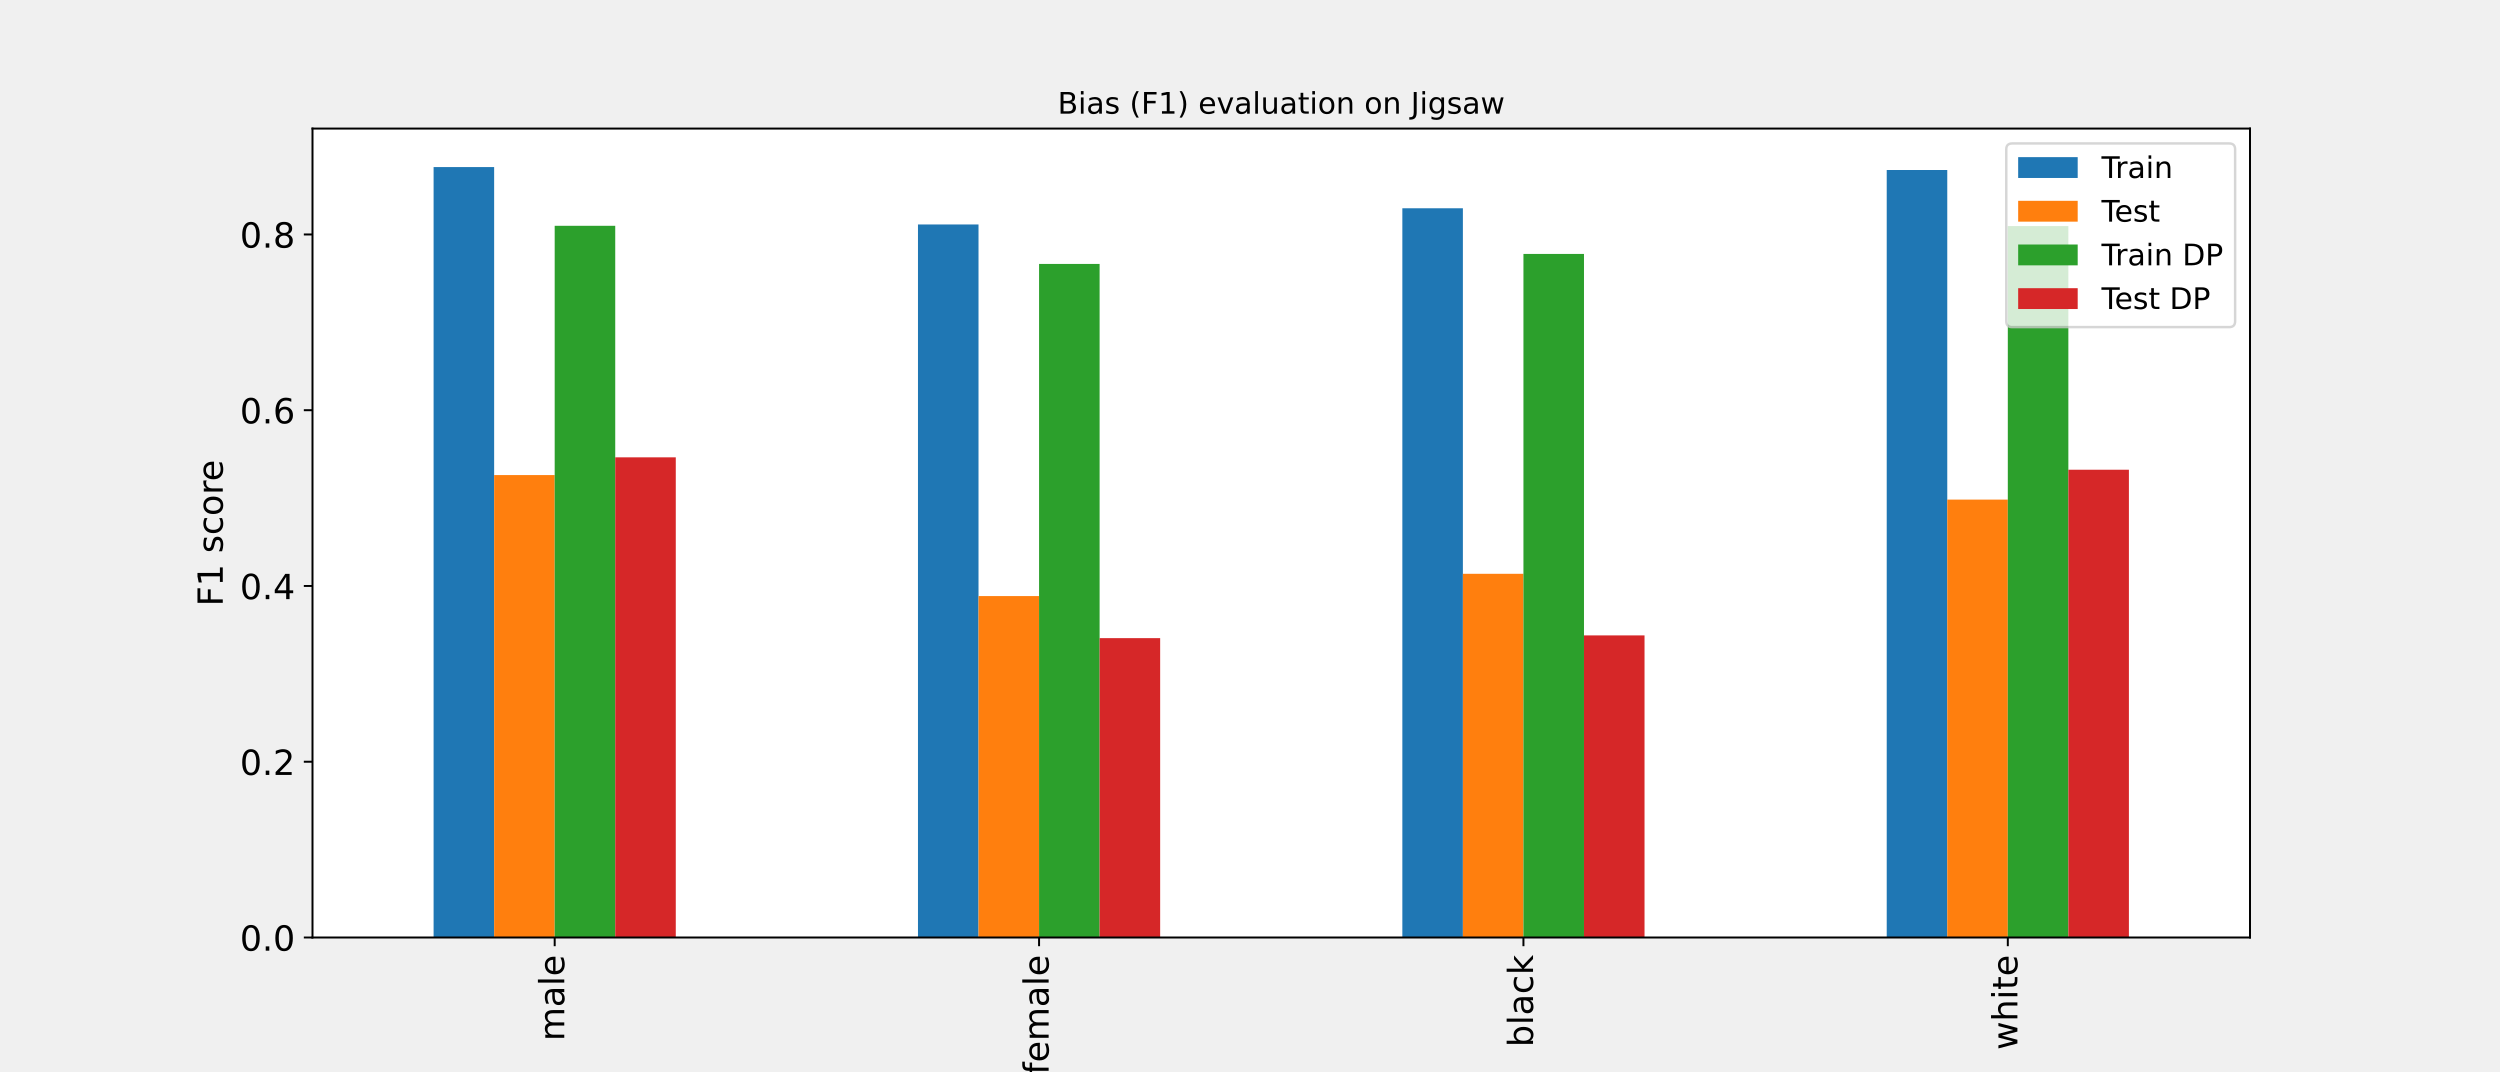
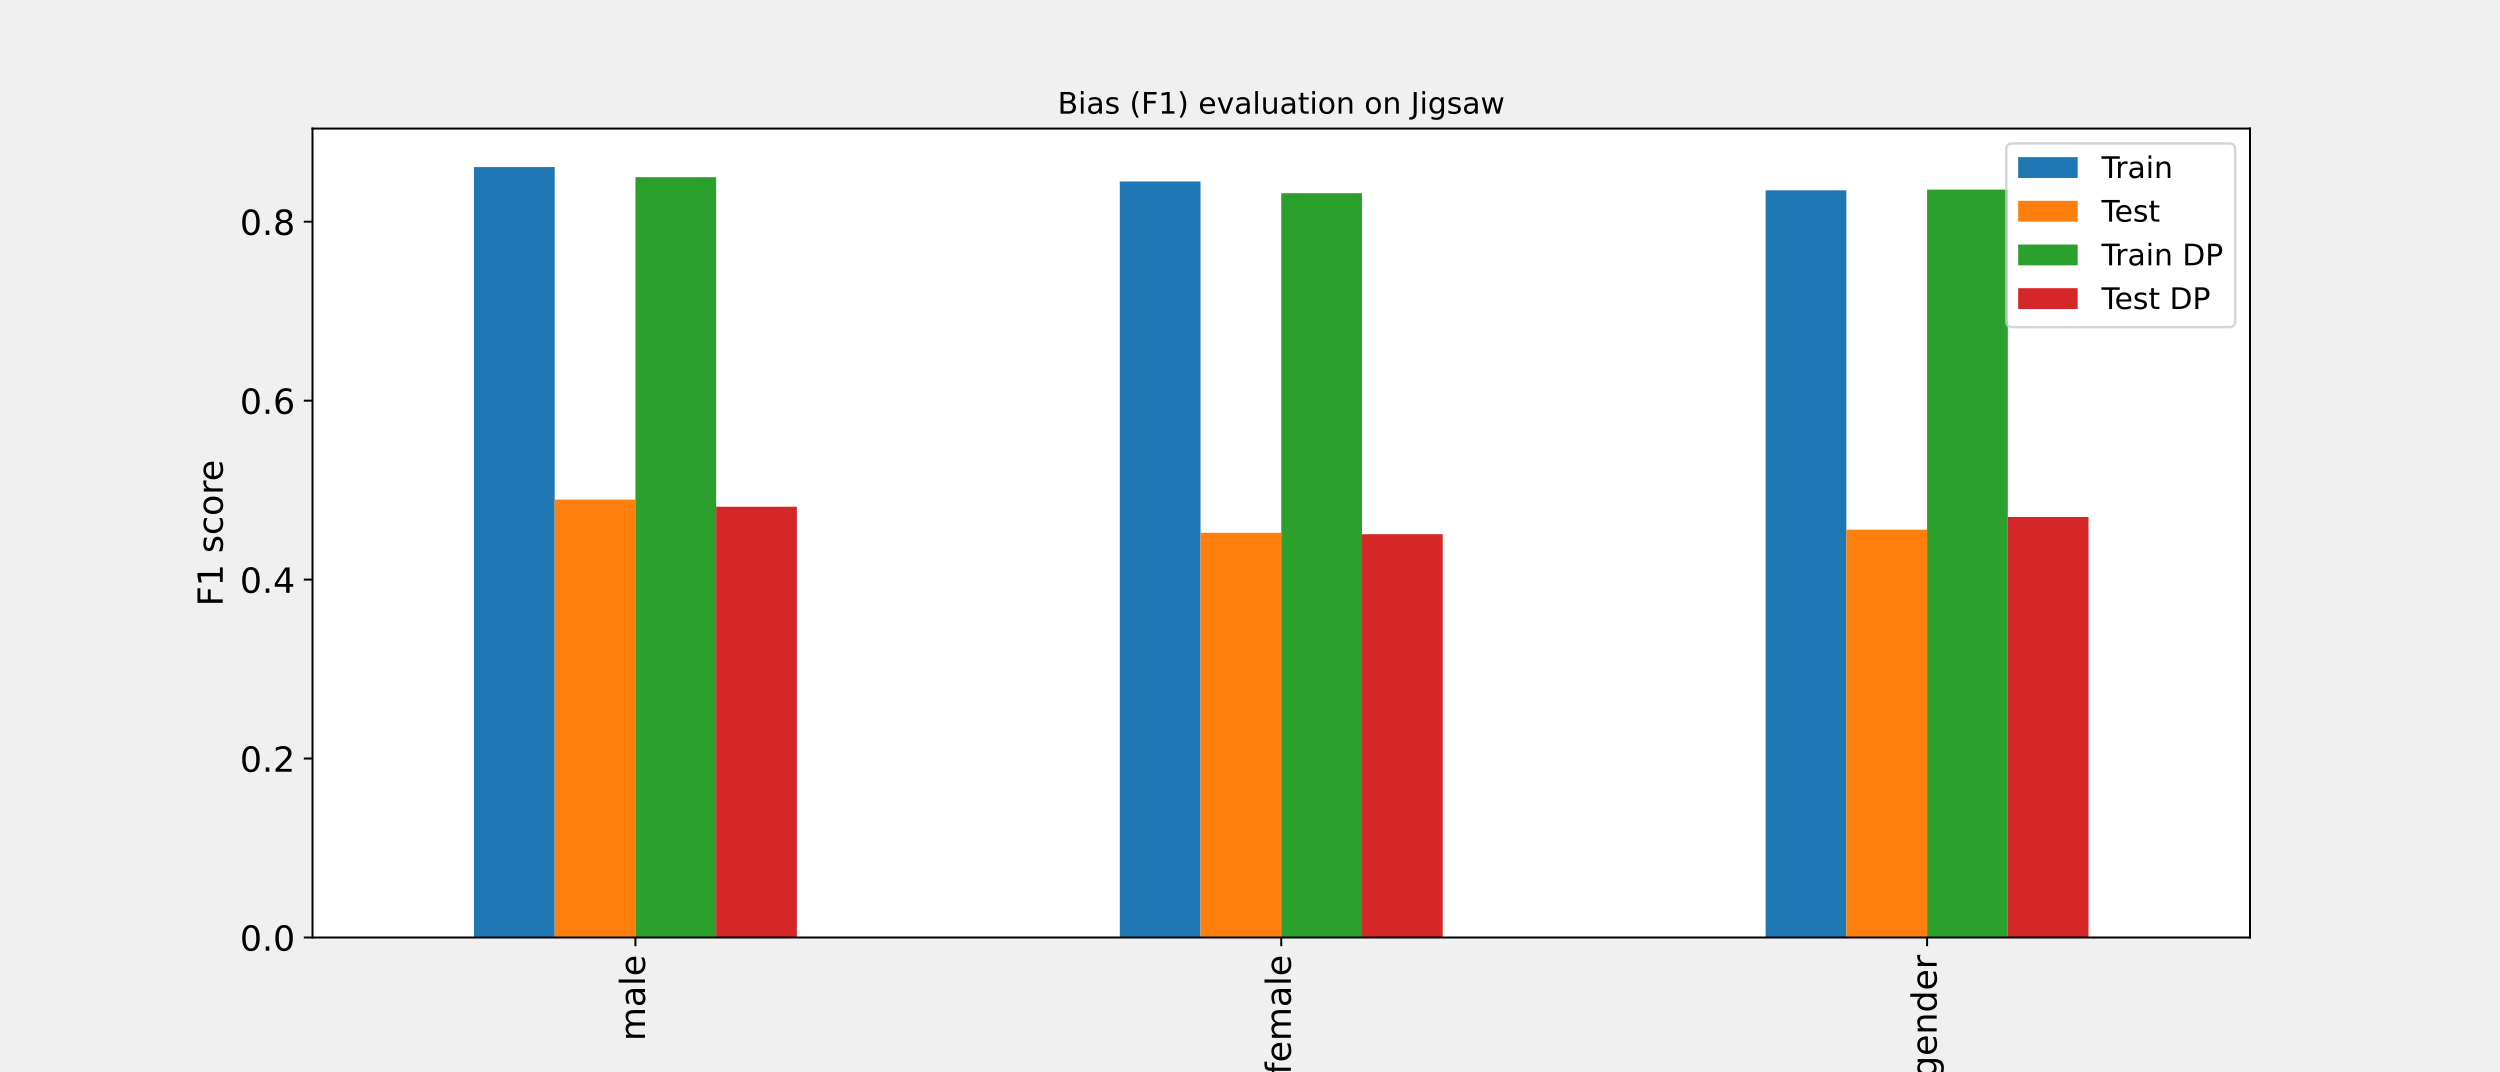
<svg xmlns="http://www.w3.org/2000/svg" xmlns:xlink="http://www.w3.org/1999/xlink" width="1008pt" height="432pt" viewBox="0 0 1008 432" version="1.1">
  <defs>
    <style type="text/css">*{stroke-linejoin: round; stroke-linecap: butt}</style>
  </defs>
  <g id="figure_1">
    <g id="patch_1">
      <path d="M 0 432  L 1008 432  L 1008 0  L 0 0  L 0 432  z " style="fill: none" />
    </g>
    <g id="axes_1">
      <g id="patch_2">
        <path d="M 126 378  L 907.2 378  L 907.2 51.84  L 126 51.84  z " style="fill: #ffffff" />
      </g>
      <g id="patch_3">
-         <path d="M 174.825 378  L 199.238 378  L 199.238 67.371  L 174.825 67.371  z " clip-path="url(#pc1a8cb7c86)" style="fill: #1f77b4" />
+         <path d="M 191.1 378  L 223.65 378  L 223.65 67.371  L 191.1 67.371  z " clip-path="url(#pd522db92e7)" style="fill: #1f77b4" />
      </g>
      <g id="patch_4">
-         <path d="M 370.125 378  L 394.538 378  L 394.538 90.495  L 370.125 90.495  z " clip-path="url(#pc1a8cb7c86)" style="fill: #1f77b4" />
+         <path d="M 451.5 378  L 484.05 378  L 484.05 73.161  L 451.5 73.161  z " clip-path="url(#pd522db92e7)" style="fill: #1f77b4" />
      </g>
      <g id="patch_5">
-         <path d="M 565.425 378  L 589.837 378  L 589.837 83.961  L 565.425 83.961  z " clip-path="url(#pc1a8cb7c86)" style="fill: #1f77b4" />
+         <path d="M 711.9 378  L 744.45 378  L 744.45 76.743  L 711.9 76.743  z " clip-path="url(#pd522db92e7)" style="fill: #1f77b4" />
      </g>
      <g id="patch_6">
-         <path d="M 760.725 378  L 785.138 378  L 785.138 68.549  L 760.725 68.549  z " clip-path="url(#pc1a8cb7c86)" style="fill: #1f77b4" />
+         <path d="M 223.65 378  L 256.2 378  L 256.2 201.43  L 223.65 201.43  z " clip-path="url(#pd522db92e7)" style="fill: #ff7f0e" />
      </g>
      <g id="patch_7">
-         <path d="M 199.238 378  L 223.65 378  L 223.65 191.546  L 199.238 191.546  z " clip-path="url(#pc1a8cb7c86)" style="fill: #ff7f0e" />
+         <path d="M 484.05 378  L 516.6 378  L 516.6 214.821  L 484.05 214.821  z " clip-path="url(#pd522db92e7)" style="fill: #ff7f0e" />
      </g>
      <g id="patch_8">
-         <path d="M 394.538 378  L 418.95 378  L 418.95 240.347  L 394.538 240.347  z " clip-path="url(#pc1a8cb7c86)" style="fill: #ff7f0e" />
+         <path d="M 744.45 378  L 777 378  L 777 213.56  L 744.45 213.56  z " clip-path="url(#pd522db92e7)" style="fill: #ff7f0e" />
      </g>
      <g id="patch_9">
-         <path d="M 589.837 378  L 614.25 378  L 614.25 231.352  L 589.837 231.352  z " clip-path="url(#pc1a8cb7c86)" style="fill: #ff7f0e" />
+         <path d="M 256.2 378  L 288.75 378  L 288.75 71.441  L 256.2 71.441  z " clip-path="url(#pd522db92e7)" style="fill: #2ca02c" />
      </g>
      <g id="patch_10">
-         <path d="M 785.138 378  L 809.55 378  L 809.55 201.437  L 785.138 201.437  z " clip-path="url(#pc1a8cb7c86)" style="fill: #ff7f0e" />
+         <path d="M 516.6 378  L 549.15 378  L 549.15 77.892  L 516.6 77.892  z " clip-path="url(#pd522db92e7)" style="fill: #2ca02c" />
      </g>
      <g id="patch_11">
-         <path d="M 223.65 378  L 248.062 378  L 248.062 91.051  L 223.65 91.051  z " clip-path="url(#pc1a8cb7c86)" style="fill: #2ca02c" />
+         <path d="M 777 378  L 809.55 378  L 809.55 76.459  L 777 76.459  z " clip-path="url(#pd522db92e7)" style="fill: #2ca02c" />
      </g>
      <g id="patch_12">
-         <path d="M 418.95 378  L 443.363 378  L 443.363 106.42  L 418.95 106.42  z " clip-path="url(#pc1a8cb7c86)" style="fill: #2ca02c" />
+         <path d="M 288.75 378  L 321.3 378  L 321.3 204.317  L 288.75 204.317  z " clip-path="url(#pd522db92e7)" style="fill: #d62728" />
      </g>
      <g id="patch_13">
-         <path d="M 614.25 378  L 638.663 378  L 638.663 102.388  L 614.25 102.388  z " clip-path="url(#pc1a8cb7c86)" style="fill: #2ca02c" />
+         <path d="M 549.15 378  L 581.7 378  L 581.7 215.396  L 549.15 215.396  z " clip-path="url(#pd522db92e7)" style="fill: #d62728" />
      </g>
      <g id="patch_14">
-         <path d="M 809.55 378  L 833.962 378  L 833.962 91.138  L 809.55 91.138  z " clip-path="url(#pc1a8cb7c86)" style="fill: #2ca02c" />
-       </g>
-       <g id="patch_15">
-         <path d="M 248.062 378  L 272.475 378  L 272.475 184.383  L 248.062 184.383  z " clip-path="url(#pc1a8cb7c86)" style="fill: #d62728" />
-       </g>
-       <g id="patch_16">
-         <path d="M 443.363 378  L 467.775 378  L 467.775 257.304  L 443.363 257.304  z " clip-path="url(#pc1a8cb7c86)" style="fill: #d62728" />
-       </g>
-       <g id="patch_17">
-         <path d="M 638.663 378  L 663.075 378  L 663.075 256.185  L 638.663 256.185  z " clip-path="url(#pc1a8cb7c86)" style="fill: #d62728" />
-       </g>
-       <g id="patch_18">
-         <path d="M 833.962 378  L 858.375 378  L 858.375 189.386  L 833.962 189.386  z " clip-path="url(#pc1a8cb7c86)" style="fill: #d62728" />
+         <path d="M 809.55 378  L 842.1 378  L 842.1 208.443  L 809.55 208.443  z " clip-path="url(#pd522db92e7)" style="fill: #d62728" />
      </g>
      <g id="matplotlib.axis_1">
        <g id="xtick_1">
          <g id="line2d_1">
            <defs>
-               <path id="m1162089f02" d="M 0 0  L 0 3.5  " style="stroke: #000000; stroke-width: 0.8" />
-             </defs>
-             <g>
-               <use xlink:href="#m1162089f02" x="223.65" y="378" style="stroke: #000000; stroke-width: 0.8" />
+               <path id="m4b941a26b1" d="M 0 0  L 0 3.5  " style="stroke: #000000; stroke-width: 0.8" />
+             </defs>
+             <g>
+               <use xlink:href="#m4b941a26b1" x="256.2" y="378" style="stroke: #000000; stroke-width: 0.8" />
            </g>
          </g>
          <g id="text_1">
-             <g transform="translate(227.5131 419.72)rotate(-90)scale(0.14 -0.14)">
+             <g transform="translate(260.0631 419.72)rotate(-90)scale(0.14 -0.14)">
              <defs>
                <path id="DejaVuSans-6d" d="M 3328 2828  Q 3544 3216 3844 3400  Q 4144 3584 4550 3584  Q 5097 3584 5394 3201  Q 5691 2819 5691 2113  L 5691 0  L 5113 0  L 5113 2094  Q 5113 2597 4934 2840  Q 4756 3084 4391 3084  Q 3944 3084 3684 2787  Q 3425 2491 3425 1978  L 3425 0  L 2847 0  L 2847 2094  Q 2847 2600 2669 2842  Q 2491 3084 2119 3084  Q 1678 3084 1418 2786  Q 1159 2488 1159 1978  L 1159 0  L 581 0  L 581 3500  L 1159 3500  L 1159 2956  Q 1356 3278 1631 3431  Q 1906 3584 2284 3584  Q 2666 3584 2933 3390  Q 3200 3197 3328 2828  z " transform="scale(0.015625)" />
                <path id="DejaVuSans-61" d="M 2194 1759  Q 1497 1759 1228 1600  Q 959 1441 959 1056  Q 959 750 1161 570  Q 1363 391 1709 391  Q 2188 391 2477 730  Q 2766 1069 2766 1631  L 2766 1759  L 2194 1759  z M 3341 1997  L 3341 0  L 2766 0  L 2766 531  Q 2569 213 2275 61  Q 1981 -91 1556 -91  Q 1019 -91 701 211  Q 384 513 384 1019  Q 384 1609 779 1909  Q 1175 2209 1959 2209  L 2766 2209  L 2766 2266  Q 2766 2663 2505 2880  Q 2244 3097 1772 3097  Q 1472 3097 1187 3025  Q 903 2953 641 2809  L 641 3341  Q 956 3463 1253 3523  Q 1550 3584 1831 3584  Q 2591 3584 2966 3190  Q 3341 2797 3341 1997  z " transform="scale(0.015625)" />
                <path id="DejaVuSans-6c" d="M 603 4863  L 1178 4863  L 1178 0  L 603 0  L 603 4863  z " transform="scale(0.015625)" />
                <path id="DejaVuSans-65" d="M 3597 1894  L 3597 1613  L 953 1613  Q 991 1019 1311 708  Q 1631 397 2203 397  Q 2534 397 2845 478  Q 3156 559 3463 722  L 3463 178  Q 3153 47 2828 -22  Q 2503 -91 2169 -91  Q 1331 -91 842 396  Q 353 884 353 1716  Q 353 2575 817 3079  Q 1281 3584 2069 3584  Q 2775 3584 3186 3129  Q 3597 2675 3597 1894  z M 3022 2063  Q 3016 2534 2758 2815  Q 2500 3097 2075 3097  Q 1594 3097 1305 2825  Q 1016 2553 972 2059  L 3022 2063  z " transform="scale(0.015625)" />
              </defs>
              <use xlink:href="#DejaVuSans-6d" />
              <use xlink:href="#DejaVuSans-61" x="97.412" />
              <use xlink:href="#DejaVuSans-6c" x="158.691" />
              <use xlink:href="#DejaVuSans-65" x="186.475" />
            </g>
          </g>
        </g>
        <g id="xtick_2">
          <g id="line2d_2">
            <g>
-               <use xlink:href="#m1162089f02" x="418.95" y="378" style="stroke: #000000; stroke-width: 0.8" />
+               <use xlink:href="#m4b941a26b1" x="516.6" y="378" style="stroke: #000000; stroke-width: 0.8" />
            </g>
          </g>
          <g id="text_2">
-             <g transform="translate(422.8131 433.2628)rotate(-90)scale(0.14 -0.14)">
+             <g transform="translate(520.4631 433.2628)rotate(-90)scale(0.14 -0.14)">
              <defs>
                <path id="DejaVuSans-66" d="M 2375 4863  L 2375 4384  L 1825 4384  Q 1516 4384 1395 4259  Q 1275 4134 1275 3809  L 1275 3500  L 2222 3500  L 2222 3053  L 1275 3053  L 1275 0  L 697 0  L 697 3053  L 147 3053  L 147 3500  L 697 3500  L 697 3744  Q 697 4328 969 4595  Q 1241 4863 1831 4863  L 2375 4863  z " transform="scale(0.015625)" />
              </defs>
              <use xlink:href="#DejaVuSans-66" />
              <use xlink:href="#DejaVuSans-65" x="35.205" />
              <use xlink:href="#DejaVuSans-6d" x="96.729" />
              <use xlink:href="#DejaVuSans-61" x="194.141" />
              <use xlink:href="#DejaVuSans-6c" x="255.42" />
              <use xlink:href="#DejaVuSans-65" x="283.203" />
            </g>
          </g>
        </g>
        <g id="xtick_3">
          <g id="line2d_3">
            <g>
-               <use xlink:href="#m1162089f02" x="614.25" y="378" style="stroke: #000000; stroke-width: 0.8" />
+               <use xlink:href="#m4b941a26b1" x="777" y="378" style="stroke: #000000; stroke-width: 0.8" />
            </g>
          </g>
          <g id="text_3">
-             <g transform="translate(618.1131 422.1612)rotate(-90)scale(0.14 -0.14)">
-               <defs>
-                 <path id="DejaVuSans-62" d="M 3116 1747  Q 3116 2381 2855 2742  Q 2594 3103 2138 3103  Q 1681 3103 1420 2742  Q 1159 2381 1159 1747  Q 1159 1113 1420 752  Q 1681 391 2138 391  Q 2594 391 2855 752  Q 3116 1113 3116 1747  z M 1159 2969  Q 1341 3281 1617 3432  Q 1894 3584 2278 3584  Q 2916 3584 3314 3078  Q 3713 2572 3713 1747  Q 3713 922 3314 415  Q 2916 -91 2278 -91  Q 1894 -91 1617 61  Q 1341 213 1159 525  L 1159 0  L 581 0  L 581 4863  L 1159 4863  L 1159 2969  z " transform="scale(0.015625)" />
-                 <path id="DejaVuSans-63" d="M 3122 3366  L 3122 2828  Q 2878 2963 2633 3030  Q 2388 3097 2138 3097  Q 1578 3097 1268 2742  Q 959 2388 959 1747  Q 959 1106 1268 751  Q 1578 397 2138 397  Q 2388 397 2633 464  Q 2878 531 3122 666  L 3122 134  Q 2881 22 2623 -34  Q 2366 -91 2075 -91  Q 1284 -91 818 406  Q 353 903 353 1747  Q 353 2603 823 3093  Q 1294 3584 2113 3584  Q 2378 3584 2631 3529  Q 2884 3475 3122 3366  z " transform="scale(0.015625)" />
-                 <path id="DejaVuSans-6b" d="M 581 4863  L 1159 4863  L 1159 1991  L 2875 3500  L 3609 3500  L 1753 1863  L 3688 0  L 2938 0  L 1159 1709  L 1159 0  L 581 0  L 581 4863  z " transform="scale(0.015625)" />
-               </defs>
-               <use xlink:href="#DejaVuSans-62" />
-               <use xlink:href="#DejaVuSans-6c" x="63.477" />
-               <use xlink:href="#DejaVuSans-61" x="91.26" />
-               <use xlink:href="#DejaVuSans-63" x="152.539" />
-               <use xlink:href="#DejaVuSans-6b" x="207.52" />
-             </g>
-           </g>
-         </g>
-         <g id="xtick_4">
-           <g id="line2d_4">
-             <g>
-               <use xlink:href="#m1162089f02" x="809.55" y="378" style="stroke: #000000; stroke-width: 0.8" />
-             </g>
-           </g>
-           <g id="text_4">
-             <g transform="translate(813.4131 423.3141)rotate(-90)scale(0.14 -0.14)">
-               <defs>
-                 <path id="DejaVuSans-77" d="M 269 3500  L 844 3500  L 1563 769  L 2278 3500  L 2956 3500  L 3675 769  L 4391 3500  L 4966 3500  L 4050 0  L 3372 0  L 2619 2869  L 1863 0  L 1184 0  L 269 3500  z " transform="scale(0.015625)" />
-                 <path id="DejaVuSans-68" d="M 3513 2113  L 3513 0  L 2938 0  L 2938 2094  Q 2938 2591 2744 2837  Q 2550 3084 2163 3084  Q 1697 3084 1428 2787  Q 1159 2491 1159 1978  L 1159 0  L 581 0  L 581 4863  L 1159 4863  L 1159 2956  Q 1366 3272 1645 3428  Q 1925 3584 2291 3584  Q 2894 3584 3203 3211  Q 3513 2838 3513 2113  z " transform="scale(0.015625)" />
-                 <path id="DejaVuSans-69" d="M 603 3500  L 1178 3500  L 1178 0  L 603 0  L 603 3500  z M 603 4863  L 1178 4863  L 1178 4134  L 603 4134  L 603 4863  z " transform="scale(0.015625)" />
+             <g transform="translate(780.8631 470.6209)rotate(-90)scale(0.14 -0.14)">
+               <defs>
                <path id="DejaVuSans-74" d="M 1172 4494  L 1172 3500  L 2356 3500  L 2356 3053  L 1172 3053  L 1172 1153  Q 1172 725 1289 603  Q 1406 481 1766 481  L 2356 481  L 2356 0  L 1766 0  Q 1100 0 847 248  Q 594 497 594 1153  L 594 3053  L 172 3053  L 172 3500  L 594 3500  L 594 4494  L 1172 4494  z " transform="scale(0.015625)" />
-               </defs>
-               <use xlink:href="#DejaVuSans-77" />
-               <use xlink:href="#DejaVuSans-68" x="81.787" />
-               <use xlink:href="#DejaVuSans-69" x="145.166" />
-               <use xlink:href="#DejaVuSans-74" x="172.949" />
-               <use xlink:href="#DejaVuSans-65" x="212.158" />
-             </g>
-           </g>
-         </g>
-         <g id="text_5">
-           <g transform="translate(489.7714 447.9006)scale(0.14 -0.14)">
+                 <path id="DejaVuSans-72" d="M 2631 2963  Q 2534 3019 2420 3045  Q 2306 3072 2169 3072  Q 1681 3072 1420 2755  Q 1159 2438 1159 1844  L 1159 0  L 581 0  L 581 3500  L 1159 3500  L 1159 2956  Q 1341 3275 1631 3429  Q 1922 3584 2338 3584  Q 2397 3584 2469 3576  Q 2541 3569 2628 3553  L 2631 2963  z " transform="scale(0.015625)" />
+                 <path id="DejaVuSans-6e" d="M 3513 2113  L 3513 0  L 2938 0  L 2938 2094  Q 2938 2591 2744 2837  Q 2550 3084 2163 3084  Q 1697 3084 1428 2787  Q 1159 2491 1159 1978  L 1159 0  L 581 0  L 581 3500  L 1159 3500  L 1159 2956  Q 1366 3272 1645 3428  Q 1925 3584 2291 3584  Q 2894 3584 3203 3211  Q 3513 2838 3513 2113  z " transform="scale(0.015625)" />
+                 <path id="DejaVuSans-73" d="M 2834 3397  L 2834 2853  Q 2591 2978 2328 3040  Q 2066 3103 1784 3103  Q 1356 3103 1142 2972  Q 928 2841 928 2578  Q 928 2378 1081 2264  Q 1234 2150 1697 2047  L 1894 2003  Q 2506 1872 2764 1633  Q 3022 1394 3022 966  Q 3022 478 2636 193  Q 2250 -91 1575 -91  Q 1294 -91 989 -36  Q 684 19 347 128  L 347 722  Q 666 556 975 473  Q 1284 391 1588 391  Q 1994 391 2212 530  Q 2431 669 2431 922  Q 2431 1156 2273 1281  Q 2116 1406 1581 1522  L 1381 1569  Q 847 1681 609 1914  Q 372 2147 372 2553  Q 372 3047 722 3315  Q 1072 3584 1716 3584  Q 2034 3584 2315 3537  Q 2597 3491 2834 3397  z " transform="scale(0.015625)" />
+                 <path id="DejaVuSans-67" d="M 2906 1791  Q 2906 2416 2648 2759  Q 2391 3103 1925 3103  Q 1463 3103 1205 2759  Q 947 2416 947 1791  Q 947 1169 1205 825  Q 1463 481 1925 481  Q 2391 481 2648 825  Q 2906 1169 2906 1791  z M 3481 434  Q 3481 -459 3084 -895  Q 2688 -1331 1869 -1331  Q 1566 -1331 1297 -1286  Q 1028 -1241 775 -1147  L 775 -588  Q 1028 -725 1275 -790  Q 1522 -856 1778 -856  Q 2344 -856 2625 -561  Q 2906 -266 2906 331  L 2906 616  Q 2728 306 2450 153  Q 2172 0 1784 0  Q 1141 0 747 490  Q 353 981 353 1791  Q 353 2603 747 3093  Q 1141 3584 1784 3584  Q 2172 3584 2450 3431  Q 2728 3278 2906 2969  L 2906 3500  L 3481 3500  L 3481 434  z " transform="scale(0.015625)" />
+                 <path id="DejaVuSans-64" d="M 2906 2969  L 2906 4863  L 3481 4863  L 3481 0  L 2906 0  L 2906 525  Q 2725 213 2448 61  Q 2172 -91 1784 -91  Q 1150 -91 751 415  Q 353 922 353 1747  Q 353 2572 751 3078  Q 1150 3584 1784 3584  Q 2172 3584 2448 3432  Q 2725 3281 2906 2969  z M 947 1747  Q 947 1113 1208 752  Q 1469 391 1925 391  Q 2381 391 2643 752  Q 2906 1113 2906 1747  Q 2906 2381 2643 2742  Q 2381 3103 1925 3103  Q 1469 3103 1208 2742  Q 947 2381 947 1747  z " transform="scale(0.015625)" />
+               </defs>
+               <use xlink:href="#DejaVuSans-74" />
+               <use xlink:href="#DejaVuSans-72" x="39.209" />
+               <use xlink:href="#DejaVuSans-61" x="80.322" />
+               <use xlink:href="#DejaVuSans-6e" x="141.602" />
+               <use xlink:href="#DejaVuSans-73" x="204.98" />
+               <use xlink:href="#DejaVuSans-67" x="257.08" />
+               <use xlink:href="#DejaVuSans-65" x="320.557" />
+               <use xlink:href="#DejaVuSans-6e" x="382.08" />
+               <use xlink:href="#DejaVuSans-64" x="445.459" />
+               <use xlink:href="#DejaVuSans-65" x="508.936" />
+               <use xlink:href="#DejaVuSans-72" x="570.459" />
+             </g>
+           </g>
+         </g>
+         <g id="text_4">
+           <g transform="translate(489.7714 485.2588)scale(0.14 -0.14)">
            <defs>
              <path id="DejaVuSans-49" d="M 628 4666  L 1259 4666  L 1259 0  L 628 0  L 628 4666  z " transform="scale(0.015625)" />
-               <path id="DejaVuSans-64" d="M 2906 2969  L 2906 4863  L 3481 4863  L 3481 0  L 2906 0  L 2906 525  Q 2725 213 2448 61  Q 2172 -91 1784 -91  Q 1150 -91 751 415  Q 353 922 353 1747  Q 353 2572 751 3078  Q 1150 3584 1784 3584  Q 2172 3584 2448 3432  Q 2725 3281 2906 2969  z M 947 1747  Q 947 1113 1208 752  Q 1469 391 1925 391  Q 2381 391 2643 752  Q 2906 1113 2906 1747  Q 2906 2381 2643 2742  Q 2381 3103 1925 3103  Q 1469 3103 1208 2742  Q 947 2381 947 1747  z " transform="scale(0.015625)" />
-               <path id="DejaVuSans-6e" d="M 3513 2113  L 3513 0  L 2938 0  L 2938 2094  Q 2938 2591 2744 2837  Q 2550 3084 2163 3084  Q 1697 3084 1428 2787  Q 1159 2491 1159 1978  L 1159 0  L 581 0  L 581 3500  L 1159 3500  L 1159 2956  Q 1366 3272 1645 3428  Q 1925 3584 2291 3584  Q 2894 3584 3203 3211  Q 3513 2838 3513 2113  z " transform="scale(0.015625)" />
+               <path id="DejaVuSans-69" d="M 603 3500  L 1178 3500  L 1178 0  L 603 0  L 603 3500  z M 603 4863  L 1178 4863  L 1178 4134  L 603 4134  L 603 4863  z " transform="scale(0.015625)" />
              <path id="DejaVuSans-79" d="M 2059 -325  Q 1816 -950 1584 -1140  Q 1353 -1331 966 -1331  L 506 -1331  L 506 -850  L 844 -850  Q 1081 -850 1212 -737  Q 1344 -625 1503 -206  L 1606 56  L 191 3500  L 800 3500  L 1894 763  L 2988 3500  L 3597 3500  L 2059 -325  z " transform="scale(0.015625)" />
            </defs>
            <use xlink:href="#DejaVuSans-49" />
            <use xlink:href="#DejaVuSans-64" x="29.492" />
            <use xlink:href="#DejaVuSans-65" x="92.969" />
            <use xlink:href="#DejaVuSans-6e" x="154.492" />
            <use xlink:href="#DejaVuSans-74" x="217.871" />
            <use xlink:href="#DejaVuSans-69" x="257.08" />
            <use xlink:href="#DejaVuSans-74" x="284.863" />
            <use xlink:href="#DejaVuSans-79" x="324.072" />
          </g>
        </g>
      </g>
      <g id="matplotlib.axis_2">
        <g id="ytick_1">
-           <g id="line2d_5">
-             <defs>
-               <path id="mf4216cac34" d="M 0 0  L -3.5 0  " style="stroke: #000000; stroke-width: 0.8" />
-             </defs>
-             <g>
-               <use xlink:href="#mf4216cac34" x="126" y="378" style="stroke: #000000; stroke-width: 0.8" />
-             </g>
-           </g>
-           <g id="text_6">
+           <g id="line2d_4">
+             <defs>
+               <path id="m2e5b12c2c4" d="M 0 0  L -3.5 0  " style="stroke: #000000; stroke-width: 0.8" />
+             </defs>
+             <g>
+               <use xlink:href="#m2e5b12c2c4" x="126" y="378" style="stroke: #000000; stroke-width: 0.8" />
+             </g>
+           </g>
+           <g id="text_5">
            <g transform="translate(96.73562 383.3189)scale(0.14 -0.14)">
              <defs>
                <path id="DejaVuSans-30" d="M 2034 4250  Q 1547 4250 1301 3770  Q 1056 3291 1056 2328  Q 1056 1369 1301 889  Q 1547 409 2034 409  Q 2525 409 2770 889  Q 3016 1369 3016 2328  Q 3016 3291 2770 3770  Q 2525 4250 2034 4250  z M 2034 4750  Q 2819 4750 3233 4129  Q 3647 3509 3647 2328  Q 3647 1150 3233 529  Q 2819 -91 2034 -91  Q 1250 -91 836 529  Q 422 1150 422 2328  Q 422 3509 836 4129  Q 1250 4750 2034 4750  z " transform="scale(0.015625)" />
                <path id="DejaVuSans-2e" d="M 684 794  L 1344 794  L 1344 0  L 684 0  L 684 794  z " transform="scale(0.015625)" />
              </defs>
              <use xlink:href="#DejaVuSans-30" />
              <use xlink:href="#DejaVuSans-2e" x="63.623" />
              <use xlink:href="#DejaVuSans-30" x="95.41" />
            </g>
          </g>
        </g>
        <g id="ytick_2">
+           <g id="line2d_5">
+             <g>
+               <use xlink:href="#m2e5b12c2c4" x="126" y="305.848" style="stroke: #000000; stroke-width: 0.8" />
+             </g>
+           </g>
+           <g id="text_6">
+             <g transform="translate(96.73562 311.1668)scale(0.14 -0.14)">
+               <defs>
+                 <path id="DejaVuSans-32" d="M 1228 531  L 3431 531  L 3431 0  L 469 0  L 469 531  Q 828 903 1448 1529  Q 2069 2156 2228 2338  Q 2531 2678 2651 2914  Q 2772 3150 2772 3378  Q 2772 3750 2511 3984  Q 2250 4219 1831 4219  Q 1534 4219 1204 4116  Q 875 4013 500 3803  L 500 4441  Q 881 4594 1212 4672  Q 1544 4750 1819 4750  Q 2544 4750 2975 4387  Q 3406 4025 3406 3419  Q 3406 3131 3298 2873  Q 3191 2616 2906 2266  Q 2828 2175 2409 1742  Q 1991 1309 1228 531  z " transform="scale(0.015625)" />
+               </defs>
+               <use xlink:href="#DejaVuSans-30" />
+               <use xlink:href="#DejaVuSans-2e" x="63.623" />
+               <use xlink:href="#DejaVuSans-32" x="95.41" />
+             </g>
+           </g>
+         </g>
+         <g id="ytick_3">
          <g id="line2d_6">
            <g>
-               <use xlink:href="#mf4216cac34" x="126" y="307.132" style="stroke: #000000; stroke-width: 0.8" />
+               <use xlink:href="#m2e5b12c2c4" x="126" y="233.696" style="stroke: #000000; stroke-width: 0.8" />
            </g>
          </g>
          <g id="text_7">
-             <g transform="translate(96.73562 312.4508)scale(0.14 -0.14)">
-               <defs>
-                 <path id="DejaVuSans-32" d="M 1228 531  L 3431 531  L 3431 0  L 469 0  L 469 531  Q 828 903 1448 1529  Q 2069 2156 2228 2338  Q 2531 2678 2651 2914  Q 2772 3150 2772 3378  Q 2772 3750 2511 3984  Q 2250 4219 1831 4219  Q 1534 4219 1204 4116  Q 875 4013 500 3803  L 500 4441  Q 881 4594 1212 4672  Q 1544 4750 1819 4750  Q 2544 4750 2975 4387  Q 3406 4025 3406 3419  Q 3406 3131 3298 2873  Q 3191 2616 2906 2266  Q 2828 2175 2409 1742  Q 1991 1309 1228 531  z " transform="scale(0.015625)" />
-               </defs>
-               <use xlink:href="#DejaVuSans-30" />
-               <use xlink:href="#DejaVuSans-2e" x="63.623" />
-               <use xlink:href="#DejaVuSans-32" x="95.41" />
-             </g>
-           </g>
-         </g>
-         <g id="ytick_3">
+             <g transform="translate(96.73562 239.0147)scale(0.14 -0.14)">
+               <defs>
+                 <path id="DejaVuSans-34" d="M 2419 4116  L 825 1625  L 2419 1625  L 2419 4116  z M 2253 4666  L 3047 4666  L 3047 1625  L 3713 1625  L 3713 1100  L 3047 1100  L 3047 0  L 2419 0  L 2419 1100  L 313 1100  L 313 1709  L 2253 4666  z " transform="scale(0.015625)" />
+               </defs>
+               <use xlink:href="#DejaVuSans-30" />
+               <use xlink:href="#DejaVuSans-2e" x="63.623" />
+               <use xlink:href="#DejaVuSans-34" x="95.41" />
+             </g>
+           </g>
+         </g>
+         <g id="ytick_4">
          <g id="line2d_7">
            <g>
-               <use xlink:href="#mf4216cac34" x="126" y="236.264" style="stroke: #000000; stroke-width: 0.8" />
+               <use xlink:href="#m2e5b12c2c4" x="126" y="161.544" style="stroke: #000000; stroke-width: 0.8" />
            </g>
          </g>
          <g id="text_8">
-             <g transform="translate(96.73562 241.5827)scale(0.14 -0.14)">
-               <defs>
-                 <path id="DejaVuSans-34" d="M 2419 4116  L 825 1625  L 2419 1625  L 2419 4116  z M 2253 4666  L 3047 4666  L 3047 1625  L 3713 1625  L 3713 1100  L 3047 1100  L 3047 0  L 2419 0  L 2419 1100  L 313 1100  L 313 1709  L 2253 4666  z " transform="scale(0.015625)" />
-               </defs>
-               <use xlink:href="#DejaVuSans-30" />
-               <use xlink:href="#DejaVuSans-2e" x="63.623" />
-               <use xlink:href="#DejaVuSans-34" x="95.41" />
-             </g>
-           </g>
-         </g>
-         <g id="ytick_4">
+             <g transform="translate(96.73562 166.8626)scale(0.14 -0.14)">
+               <defs>
+                 <path id="DejaVuSans-36" d="M 2113 2584  Q 1688 2584 1439 2293  Q 1191 2003 1191 1497  Q 1191 994 1439 701  Q 1688 409 2113 409  Q 2538 409 2786 701  Q 3034 994 3034 1497  Q 3034 2003 2786 2293  Q 2538 2584 2113 2584  z M 3366 4563  L 3366 3988  Q 3128 4100 2886 4159  Q 2644 4219 2406 4219  Q 1781 4219 1451 3797  Q 1122 3375 1075 2522  Q 1259 2794 1537 2939  Q 1816 3084 2150 3084  Q 2853 3084 3261 2657  Q 3669 2231 3669 1497  Q 3669 778 3244 343  Q 2819 -91 2113 -91  Q 1303 -91 875 529  Q 447 1150 447 2328  Q 447 3434 972 4092  Q 1497 4750 2381 4750  Q 2619 4750 2861 4703  Q 3103 4656 3366 4563  z " transform="scale(0.015625)" />
+               </defs>
+               <use xlink:href="#DejaVuSans-30" />
+               <use xlink:href="#DejaVuSans-2e" x="63.623" />
+               <use xlink:href="#DejaVuSans-36" x="95.41" />
+             </g>
+           </g>
+         </g>
+         <g id="ytick_5">
          <g id="line2d_8">
            <g>
-               <use xlink:href="#mf4216cac34" x="126" y="165.396" style="stroke: #000000; stroke-width: 0.8" />
+               <use xlink:href="#m2e5b12c2c4" x="126" y="89.392" style="stroke: #000000; stroke-width: 0.8" />
            </g>
          </g>
          <g id="text_9">
-             <g transform="translate(96.73562 170.7146)scale(0.14 -0.14)">
-               <defs>
-                 <path id="DejaVuSans-36" d="M 2113 2584  Q 1688 2584 1439 2293  Q 1191 2003 1191 1497  Q 1191 994 1439 701  Q 1688 409 2113 409  Q 2538 409 2786 701  Q 3034 994 3034 1497  Q 3034 2003 2786 2293  Q 2538 2584 2113 2584  z M 3366 4563  L 3366 3988  Q 3128 4100 2886 4159  Q 2644 4219 2406 4219  Q 1781 4219 1451 3797  Q 1122 3375 1075 2522  Q 1259 2794 1537 2939  Q 1816 3084 2150 3084  Q 2853 3084 3261 2657  Q 3669 2231 3669 1497  Q 3669 778 3244 343  Q 2819 -91 2113 -91  Q 1303 -91 875 529  Q 447 1150 447 2328  Q 447 3434 972 4092  Q 1497 4750 2381 4750  Q 2619 4750 2861 4703  Q 3103 4656 3366 4563  z " transform="scale(0.015625)" />
-               </defs>
-               <use xlink:href="#DejaVuSans-30" />
-               <use xlink:href="#DejaVuSans-2e" x="63.623" />
-               <use xlink:href="#DejaVuSans-36" x="95.41" />
-             </g>
-           </g>
-         </g>
-         <g id="ytick_5">
-           <g id="line2d_9">
-             <g>
-               <use xlink:href="#mf4216cac34" x="126" y="94.528" style="stroke: #000000; stroke-width: 0.8" />
-             </g>
-           </g>
-           <g id="text_10">
-             <g transform="translate(96.73562 99.84654)scale(0.14 -0.14)">
+             <g transform="translate(96.73562 94.71051)scale(0.14 -0.14)">
              <defs>
                <path id="DejaVuSans-38" d="M 2034 2216  Q 1584 2216 1326 1975  Q 1069 1734 1069 1313  Q 1069 891 1326 650  Q 1584 409 2034 409  Q 2484 409 2743 651  Q 3003 894 3003 1313  Q 3003 1734 2745 1975  Q 2488 2216 2034 2216  z M 1403 2484  Q 997 2584 770 2862  Q 544 3141 544 3541  Q 544 4100 942 4425  Q 1341 4750 2034 4750  Q 2731 4750 3128 4425  Q 3525 4100 3525 3541  Q 3525 3141 3298 2862  Q 3072 2584 2669 2484  Q 3125 2378 3379 2068  Q 3634 1759 3634 1313  Q 3634 634 3220 271  Q 2806 -91 2034 -91  Q 1263 -91 848 271  Q 434 634 434 1313  Q 434 1759 690 2068  Q 947 2378 1403 2484  z M 1172 3481  Q 1172 3119 1398 2916  Q 1625 2713 2034 2713  Q 2441 2713 2670 2916  Q 2900 3119 2900 3481  Q 2900 3844 2670 4047  Q 2441 4250 2034 4250  Q 1625 4250 1398 4047  Q 1172 3844 1172 3481  z " transform="scale(0.015625)" />
              </defs>
              <use xlink:href="#DejaVuSans-30" />
              <use xlink:href="#DejaVuSans-2e" x="63.623" />
              <use xlink:href="#DejaVuSans-38" x="95.41" />
            </g>
          </g>
        </g>
-         <g id="text_11">
+         <g id="text_10">
          <g transform="translate(89.82406 244.4305)rotate(-90)scale(0.14 -0.14)">
            <defs>
              <path id="DejaVuSans-46" d="M 628 4666  L 3309 4666  L 3309 4134  L 1259 4134  L 1259 2759  L 3109 2759  L 3109 2228  L 1259 2228  L 1259 0  L 628 0  L 628 4666  z " transform="scale(0.015625)" />
              <path id="DejaVuSans-31" d="M 794 531  L 1825 531  L 1825 4091  L 703 3866  L 703 4441  L 1819 4666  L 2450 4666  L 2450 531  L 3481 531  L 3481 0  L 794 0  L 794 531  z " transform="scale(0.015625)" />
              <path id="DejaVuSans-20" transform="scale(0.015625)" />
-               <path id="DejaVuSans-73" d="M 2834 3397  L 2834 2853  Q 2591 2978 2328 3040  Q 2066 3103 1784 3103  Q 1356 3103 1142 2972  Q 928 2841 928 2578  Q 928 2378 1081 2264  Q 1234 2150 1697 2047  L 1894 2003  Q 2506 1872 2764 1633  Q 3022 1394 3022 966  Q 3022 478 2636 193  Q 2250 -91 1575 -91  Q 1294 -91 989 -36  Q 684 19 347 128  L 347 722  Q 666 556 975 473  Q 1284 391 1588 391  Q 1994 391 2212 530  Q 2431 669 2431 922  Q 2431 1156 2273 1281  Q 2116 1406 1581 1522  L 1381 1569  Q 847 1681 609 1914  Q 372 2147 372 2553  Q 372 3047 722 3315  Q 1072 3584 1716 3584  Q 2034 3584 2315 3537  Q 2597 3491 2834 3397  z " transform="scale(0.015625)" />
+               <path id="DejaVuSans-63" d="M 3122 3366  L 3122 2828  Q 2878 2963 2633 3030  Q 2388 3097 2138 3097  Q 1578 3097 1268 2742  Q 959 2388 959 1747  Q 959 1106 1268 751  Q 1578 397 2138 397  Q 2388 397 2633 464  Q 2878 531 3122 666  L 3122 134  Q 2881 22 2623 -34  Q 2366 -91 2075 -91  Q 1284 -91 818 406  Q 353 903 353 1747  Q 353 2603 823 3093  Q 1294 3584 2113 3584  Q 2378 3584 2631 3529  Q 2884 3475 3122 3366  z " transform="scale(0.015625)" />
              <path id="DejaVuSans-6f" d="M 1959 3097  Q 1497 3097 1228 2736  Q 959 2375 959 1747  Q 959 1119 1226 758  Q 1494 397 1959 397  Q 2419 397 2687 759  Q 2956 1122 2956 1747  Q 2956 2369 2687 2733  Q 2419 3097 1959 3097  z M 1959 3584  Q 2709 3584 3137 3096  Q 3566 2609 3566 1747  Q 3566 888 3137 398  Q 2709 -91 1959 -91  Q 1206 -91 779 398  Q 353 888 353 1747  Q 353 2609 779 3096  Q 1206 3584 1959 3584  z " transform="scale(0.015625)" />
-               <path id="DejaVuSans-72" d="M 2631 2963  Q 2534 3019 2420 3045  Q 2306 3072 2169 3072  Q 1681 3072 1420 2755  Q 1159 2438 1159 1844  L 1159 0  L 581 0  L 581 3500  L 1159 3500  L 1159 2956  Q 1341 3275 1631 3429  Q 1922 3584 2338 3584  Q 2397 3584 2469 3576  Q 2541 3569 2628 3553  L 2631 2963  z " transform="scale(0.015625)" />
            </defs>
            <use xlink:href="#DejaVuSans-46" />
            <use xlink:href="#DejaVuSans-31" x="57.52" />
            <use xlink:href="#DejaVuSans-20" x="121.143" />
            <use xlink:href="#DejaVuSans-73" x="152.93" />
            <use xlink:href="#DejaVuSans-63" x="205.029" />
            <use xlink:href="#DejaVuSans-6f" x="260.01" />
            <use xlink:href="#DejaVuSans-72" x="321.191" />
            <use xlink:href="#DejaVuSans-65" x="360.055" />
          </g>
        </g>
      </g>
-       <g id="patch_19">
+       <g id="patch_15">
        <path d="M 126 378  L 126 51.84  " style="fill: none; stroke: #000000; stroke-width: 0.8; stroke-linejoin: miter; stroke-linecap: square" />
      </g>
-       <g id="patch_20">
+       <g id="patch_16">
        <path d="M 907.2 378  L 907.2 51.84  " style="fill: none; stroke: #000000; stroke-width: 0.8; stroke-linejoin: miter; stroke-linecap: square" />
      </g>
-       <g id="patch_21">
+       <g id="patch_17">
        <path d="M 126 378  L 907.2 378  " style="fill: none; stroke: #000000; stroke-width: 0.8; stroke-linejoin: miter; stroke-linecap: square" />
      </g>
-       <g id="patch_22">
+       <g id="patch_18">
        <path d="M 126 51.84  L 907.2 51.84  " style="fill: none; stroke: #000000; stroke-width: 0.8; stroke-linejoin: miter; stroke-linecap: square" />
      </g>
-       <g id="text_12">
+       <g id="text_11">
        <g transform="translate(426.4481 45.84)scale(0.12 -0.12)">
          <defs>
            <path id="DejaVuSans-42" d="M 1259 2228  L 1259 519  L 2272 519  Q 2781 519 3026 730  Q 3272 941 3272 1375  Q 3272 1813 3026 2020  Q 2781 2228 2272 2228  L 1259 2228  z M 1259 4147  L 1259 2741  L 2194 2741  Q 2656 2741 2882 2914  Q 3109 3088 3109 3444  Q 3109 3797 2882 3972  Q 2656 4147 2194 4147  L 1259 4147  z M 628 4666  L 2241 4666  Q 2963 4666 3353 4366  Q 3744 4066 3744 3513  Q 3744 3084 3544 2831  Q 3344 2578 2956 2516  Q 3422 2416 3680 2098  Q 3938 1781 3938 1306  Q 3938 681 3513 340  Q 3088 0 2303 0  L 628 0  L 628 4666  z " transform="scale(0.015625)" />
            <path id="DejaVuSans-28" d="M 1984 4856  Q 1566 4138 1362 3434  Q 1159 2731 1159 2009  Q 1159 1288 1364 580  Q 1569 -128 1984 -844  L 1484 -844  Q 1016 -109 783 600  Q 550 1309 550 2009  Q 550 2706 781 3412  Q 1013 4119 1484 4856  L 1984 4856  z " transform="scale(0.015625)" />
            <path id="DejaVuSans-29" d="M 513 4856  L 1013 4856  Q 1481 4119 1714 3412  Q 1947 2706 1947 2009  Q 1947 1309 1714 600  Q 1481 -109 1013 -844  L 513 -844  Q 928 -128 1133 580  Q 1338 1288 1338 2009  Q 1338 2731 1133 3434  Q 928 4138 513 4856  z " transform="scale(0.015625)" />
            <path id="DejaVuSans-76" d="M 191 3500  L 800 3500  L 1894 563  L 2988 3500  L 3597 3500  L 2284 0  L 1503 0  L 191 3500  z " transform="scale(0.015625)" />
            <path id="DejaVuSans-75" d="M 544 1381  L 544 3500  L 1119 3500  L 1119 1403  Q 1119 906 1312 657  Q 1506 409 1894 409  Q 2359 409 2629 706  Q 2900 1003 2900 1516  L 2900 3500  L 3475 3500  L 3475 0  L 2900 0  L 2900 538  Q 2691 219 2414 64  Q 2138 -91 1772 -91  Q 1169 -91 856 284  Q 544 659 544 1381  z M 1991 3584  L 1991 3584  z " transform="scale(0.015625)" />
            <path id="DejaVuSans-4a" d="M 628 4666  L 1259 4666  L 1259 325  Q 1259 -519 939 -900  Q 619 -1281 -91 -1281  L -331 -1281  L -331 -750  L -134 -750  Q 284 -750 456 -515  Q 628 -281 628 325  L 628 4666  z " transform="scale(0.015625)" />
-             <path id="DejaVuSans-67" d="M 2906 1791  Q 2906 2416 2648 2759  Q 2391 3103 1925 3103  Q 1463 3103 1205 2759  Q 947 2416 947 1791  Q 947 1169 1205 825  Q 1463 481 1925 481  Q 2391 481 2648 825  Q 2906 1169 2906 1791  z M 3481 434  Q 3481 -459 3084 -895  Q 2688 -1331 1869 -1331  Q 1566 -1331 1297 -1286  Q 1028 -1241 775 -1147  L 775 -588  Q 1028 -725 1275 -790  Q 1522 -856 1778 -856  Q 2344 -856 2625 -561  Q 2906 -266 2906 331  L 2906 616  Q 2728 306 2450 153  Q 2172 0 1784 0  Q 1141 0 747 490  Q 353 981 353 1791  Q 353 2603 747 3093  Q 1141 3584 1784 3584  Q 2172 3584 2450 3431  Q 2728 3278 2906 2969  L 2906 3500  L 3481 3500  L 3481 434  z " transform="scale(0.015625)" />
+             <path id="DejaVuSans-77" d="M 269 3500  L 844 3500  L 1563 769  L 2278 3500  L 2956 3500  L 3675 769  L 4391 3500  L 4966 3500  L 4050 0  L 3372 0  L 2619 2869  L 1863 0  L 1184 0  L 269 3500  z " transform="scale(0.015625)" />
          </defs>
          <use xlink:href="#DejaVuSans-42" />
          <use xlink:href="#DejaVuSans-69" x="68.604" />
          <use xlink:href="#DejaVuSans-61" x="96.387" />
          <use xlink:href="#DejaVuSans-73" x="157.666" />
          <use xlink:href="#DejaVuSans-20" x="209.766" />
          <use xlink:href="#DejaVuSans-28" x="241.553" />
          <use xlink:href="#DejaVuSans-46" x="280.566" />
          <use xlink:href="#DejaVuSans-31" x="338.086" />
          <use xlink:href="#DejaVuSans-29" x="401.709" />
          <use xlink:href="#DejaVuSans-20" x="440.723" />
          <use xlink:href="#DejaVuSans-65" x="472.51" />
          <use xlink:href="#DejaVuSans-76" x="534.033" />
          <use xlink:href="#DejaVuSans-61" x="593.213" />
          <use xlink:href="#DejaVuSans-6c" x="654.492" />
          <use xlink:href="#DejaVuSans-75" x="682.275" />
          <use xlink:href="#DejaVuSans-61" x="745.654" />
          <use xlink:href="#DejaVuSans-74" x="806.934" />
          <use xlink:href="#DejaVuSans-69" x="846.143" />
          <use xlink:href="#DejaVuSans-6f" x="873.926" />
          <use xlink:href="#DejaVuSans-6e" x="935.107" />
          <use xlink:href="#DejaVuSans-20" x="998.486" />
          <use xlink:href="#DejaVuSans-6f" x="1030.273" />
          <use xlink:href="#DejaVuSans-6e" x="1091.455" />
          <use xlink:href="#DejaVuSans-20" x="1154.834" />
          <use xlink:href="#DejaVuSans-4a" x="1186.621" />
          <use xlink:href="#DejaVuSans-69" x="1216.113" />
          <use xlink:href="#DejaVuSans-67" x="1243.896" />
          <use xlink:href="#DejaVuSans-73" x="1307.373" />
          <use xlink:href="#DejaVuSans-61" x="1359.473" />
          <use xlink:href="#DejaVuSans-77" x="1420.752" />
        </g>
      </g>
      <g id="legend_1">
-         <g id="patch_23">
+         <g id="patch_19">
          <path d="M 811.326 131.895  L 898.8 131.895  Q 901.2 131.895 901.2 129.495  L 901.2 60.24  Q 901.2 57.84 898.8 57.84  L 811.326 57.84  Q 808.926 57.84 808.926 60.24  L 808.926 129.495  Q 808.926 131.895 811.326 131.895  z " style="fill: #ffffff; opacity: 0.8; stroke: #cccccc; stroke-linejoin: miter" />
        </g>
-         <g id="patch_24">
+         <g id="patch_20">
          <path d="M 813.726 71.758  L 837.726 71.758  L 837.726 63.358  L 813.726 63.358  z " style="fill: #1f77b4" />
        </g>
-         <g id="text_13">
+         <g id="text_12">
          <g transform="translate(847.3256 71.75813)scale(0.12 -0.12)">
            <defs>
              <path id="DejaVuSans-54" d="M -19 4666  L 3928 4666  L 3928 4134  L 2272 4134  L 2272 0  L 1638 0  L 1638 4134  L -19 4134  L -19 4666  z " transform="scale(0.015625)" />
            </defs>
            <use xlink:href="#DejaVuSans-54" />
            <use xlink:href="#DejaVuSans-72" x="46.334" />
            <use xlink:href="#DejaVuSans-61" x="87.447" />
            <use xlink:href="#DejaVuSans-69" x="148.727" />
            <use xlink:href="#DejaVuSans-6e" x="176.51" />
          </g>
        </g>
-         <g id="patch_25">
+         <g id="patch_21">
          <path d="M 813.726 89.372  L 837.726 89.372  L 837.726 80.972  L 813.726 80.972  z " style="fill: #ff7f0e" />
        </g>
-         <g id="text_14">
+         <g id="text_13">
          <g transform="translate(847.3256 89.37188)scale(0.12 -0.12)">
            <use xlink:href="#DejaVuSans-54" />
            <use xlink:href="#DejaVuSans-65" x="44.084" />
            <use xlink:href="#DejaVuSans-73" x="105.607" />
            <use xlink:href="#DejaVuSans-74" x="157.707" />
          </g>
        </g>
-         <g id="patch_26">
+         <g id="patch_22">
          <path d="M 813.726 106.986  L 837.726 106.986  L 837.726 98.586  L 813.726 98.586  z " style="fill: #2ca02c" />
        </g>
-         <g id="text_15">
+         <g id="text_14">
          <g transform="translate(847.3256 106.9856)scale(0.12 -0.12)">
            <defs>
              <path id="DejaVuSans-44" d="M 1259 4147  L 1259 519  L 2022 519  Q 2988 519 3436 956  Q 3884 1394 3884 2338  Q 3884 3275 3436 3711  Q 2988 4147 2022 4147  L 1259 4147  z M 628 4666  L 1925 4666  Q 3281 4666 3915 4102  Q 4550 3538 4550 2338  Q 4550 1131 3912 565  Q 3275 0 1925 0  L 628 0  L 628 4666  z " transform="scale(0.015625)" />
              <path id="DejaVuSans-50" d="M 1259 4147  L 1259 2394  L 2053 2394  Q 2494 2394 2734 2622  Q 2975 2850 2975 3272  Q 2975 3691 2734 3919  Q 2494 4147 2053 4147  L 1259 4147  z M 628 4666  L 2053 4666  Q 2838 4666 3239 4311  Q 3641 3956 3641 3272  Q 3641 2581 3239 2228  Q 2838 1875 2053 1875  L 1259 1875  L 1259 0  L 628 0  L 628 4666  z " transform="scale(0.015625)" />
            </defs>
            <use xlink:href="#DejaVuSans-54" />
            <use xlink:href="#DejaVuSans-72" x="46.334" />
            <use xlink:href="#DejaVuSans-61" x="87.447" />
            <use xlink:href="#DejaVuSans-69" x="148.727" />
            <use xlink:href="#DejaVuSans-6e" x="176.51" />
            <use xlink:href="#DejaVuSans-20" x="239.889" />
            <use xlink:href="#DejaVuSans-44" x="271.676" />
            <use xlink:href="#DejaVuSans-50" x="348.678" />
          </g>
        </g>
-         <g id="patch_27">
+         <g id="patch_23">
          <path d="M 813.726 124.599  L 837.726 124.599  L 837.726 116.199  L 813.726 116.199  z " style="fill: #d62728" />
        </g>
-         <g id="text_16">
+         <g id="text_15">
          <g transform="translate(847.3256 124.5994)scale(0.12 -0.12)">
            <use xlink:href="#DejaVuSans-54" />
            <use xlink:href="#DejaVuSans-65" x="44.084" />
            <use xlink:href="#DejaVuSans-73" x="105.607" />
            <use xlink:href="#DejaVuSans-74" x="157.707" />
            <use xlink:href="#DejaVuSans-20" x="196.916" />
            <use xlink:href="#DejaVuSans-44" x="228.703" />
            <use xlink:href="#DejaVuSans-50" x="305.705" />
          </g>
        </g>
      </g>
    </g>
  </g>
  <defs>
-     <clipPath id="pc1a8cb7c86">
+     <clipPath id="pd522db92e7">
      <rect x="126" y="51.84" width="781.2" height="326.16" />
    </clipPath>
  </defs>
</svg>
